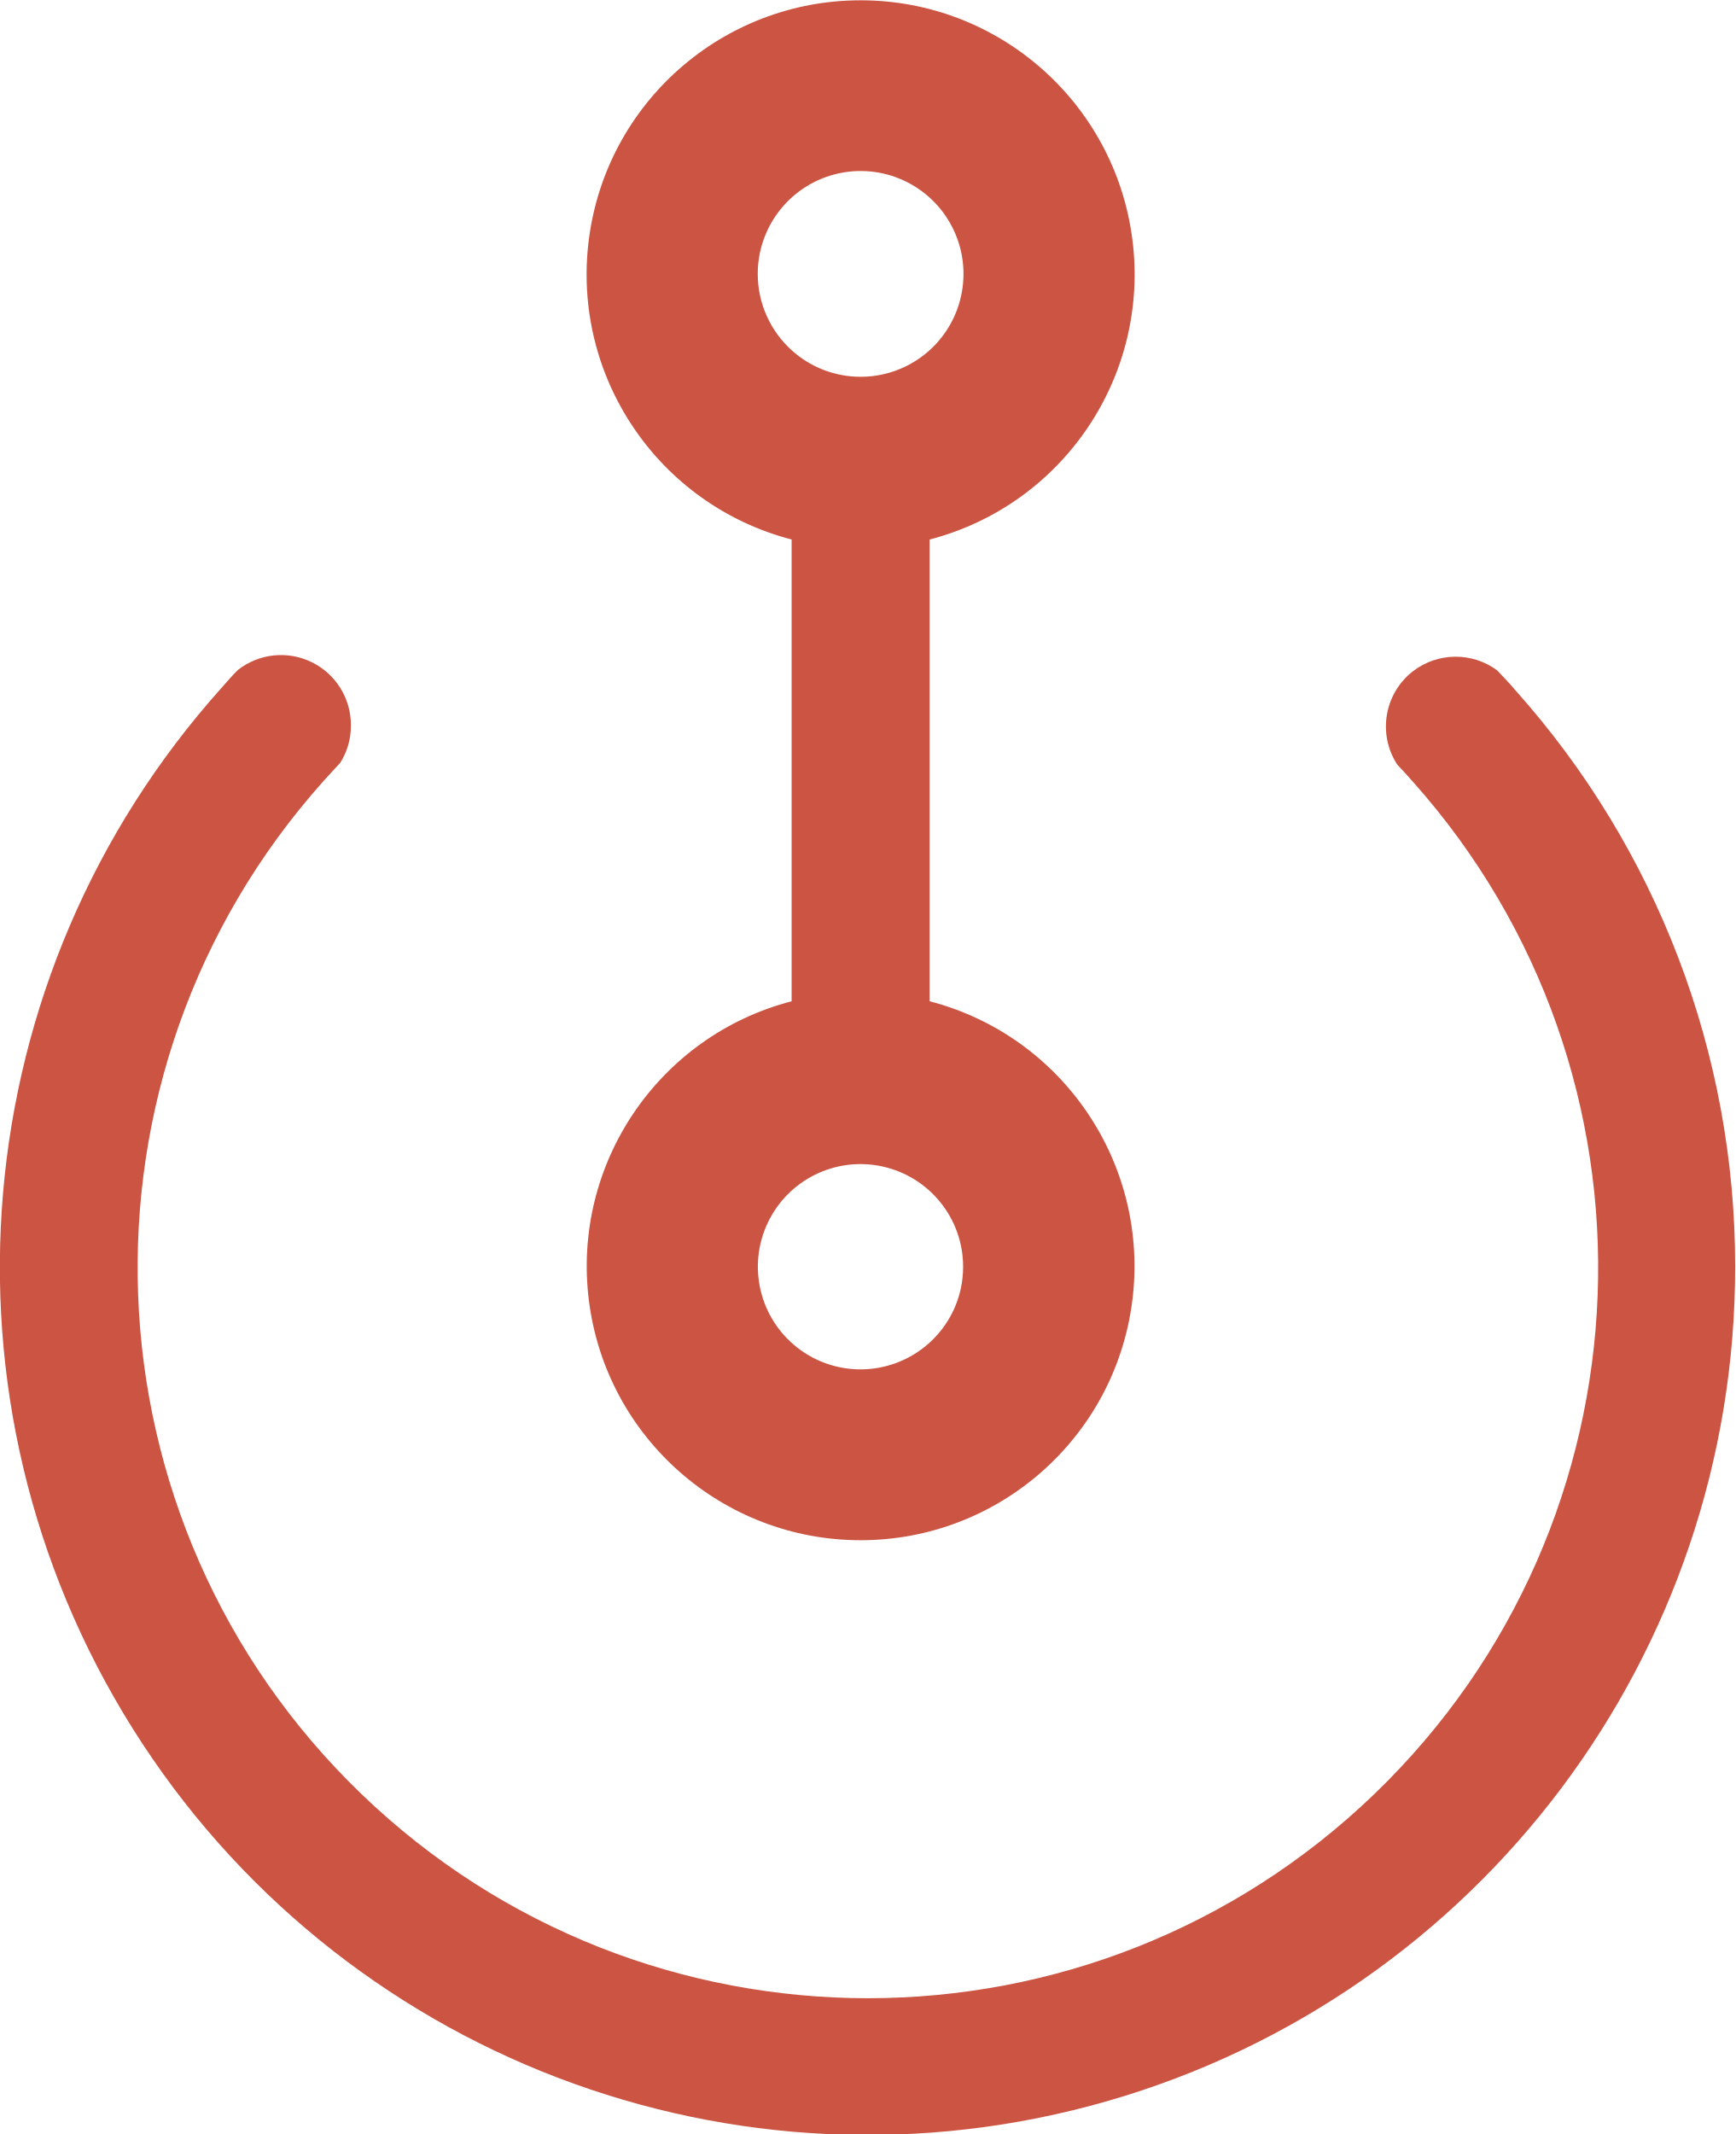
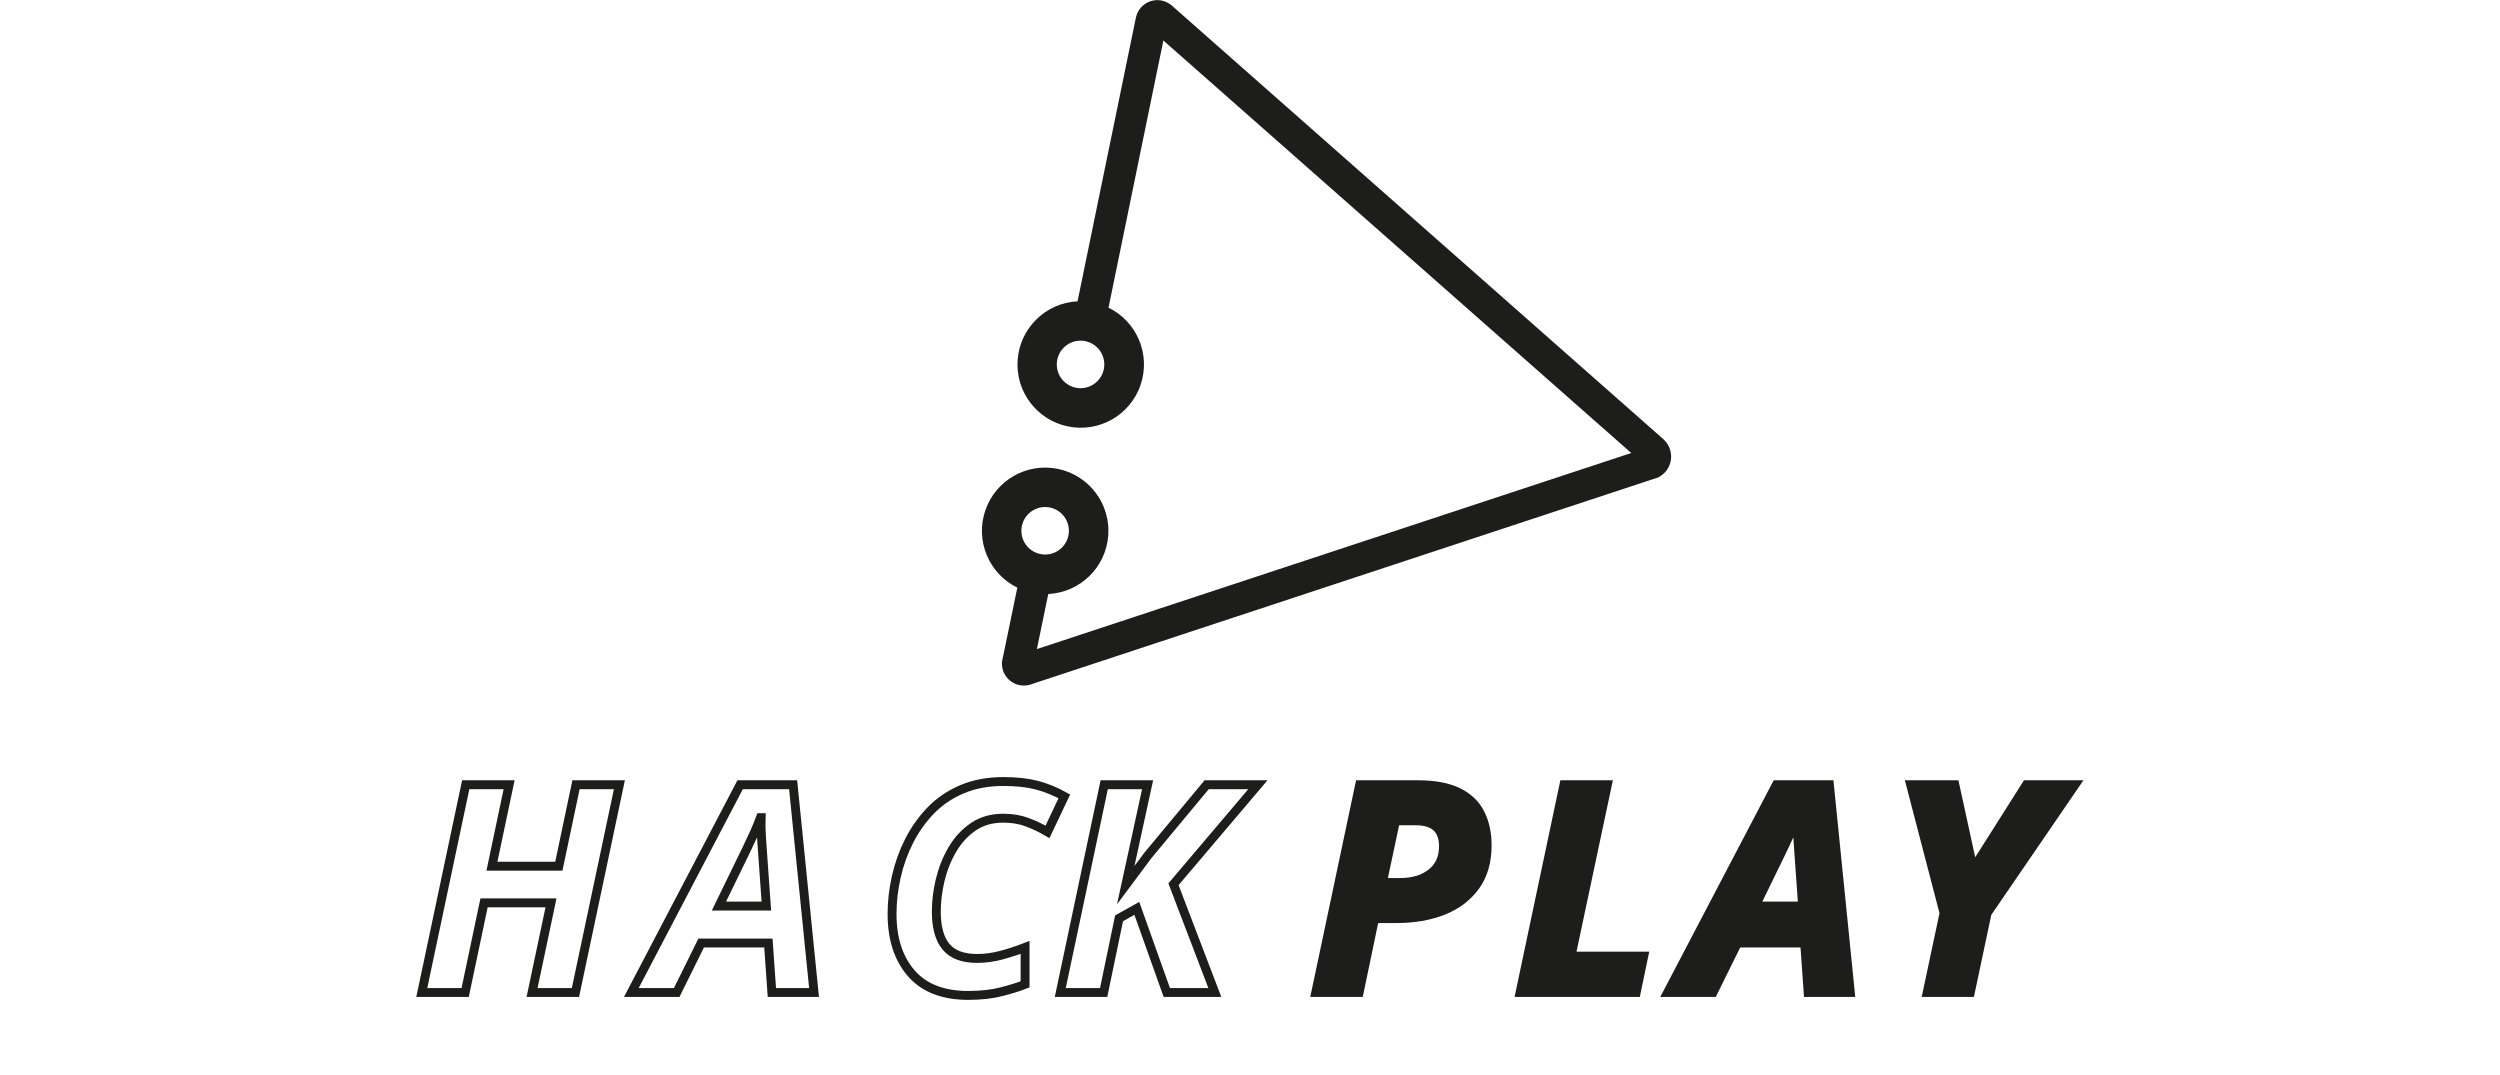
- <svg xmlns="http://www.w3.org/2000/svg" viewBox="0 0 138.31 170.08">
+ <svg xmlns="http://www.w3.org/2000/svg" id="Capa_1" data-name="Capa 1" viewBox="0 0 841.89 362">
  <defs>
-     <style>.cls-1{fill:#cc5443;}</style>
+     <style>.cls-1{font-size:98px;fill:none;stroke:#1d1d1b;stroke-miterlimit:10;stroke-width:3px;font-family:Montserrat-ExtraBoldItalic, Montserrat;font-weight:700;font-style:italic;}.cls-2{letter-spacing:-0.01em;}.cls-3,.cls-4,.cls-5,.cls-6,.cls-7{fill:#1d1d1b;}.cls-3{letter-spacing:-0.03em;}.cls-4{letter-spacing:-0.02em;}.cls-5{letter-spacing:-0.1em;}.cls-6{letter-spacing:-0.06em;}</style>
  </defs>
-   <g id="Capa_2" data-name="Capa 2">
-     <g id="Capa_12" data-name="Capa 12">
-       <path class="cls-1" d="M138.31,100.92A69.16,69.16,0,1,1,17.66,54.82c.43-.49.87-1,1.31-1.43a5.57,5.57,0,0,1,9,4.42,5.46,5.46,0,0,1-.86,3c-.46.48-.92,1-1.36,1.48a58.21,58.21,0,1,0,86.86,0c-.4-.46-.82-.91-1.24-1.36a5.57,5.57,0,0,1,1.28-7.45,5.58,5.58,0,0,1,6.68-.06c.5.52,1,1.05,1.45,1.58A68.84,68.84,0,0,1,138.31,100.92Z" />
-       <path class="cls-1" d="M74.1,79.78V43a21.84,21.84,0,1,0-11,0v36.8a21.83,21.83,0,1,0,11,0ZM60.4,21.84a8.2,8.2,0,1,1,2.72,6.09A8.2,8.2,0,0,1,60.4,21.84Zm13.37,85.45a8.18,8.18,0,1,1,3-6.37A8.14,8.14,0,0,1,73.77,107.29Z" />
-     </g>
-   </g>
+   <text class="cls-1" transform="translate(139.49 334.23)">H<tspan class="cls-2" x="78.99" y="0">A</tspan>
+     <tspan x="155.04" y="0">CK</tspan>
+     <tspan class="cls-3" x="301.05" y="0">P</tspan>
+     <tspan class="cls-4" x="369.85" y="0">L</tspan>
+     <tspan class="cls-5" x="427.96" y="0">A</tspan>
+     <tspan class="cls-6" x="495" y="0">Y</tspan>
+   </text>
+   <path class="cls-7" d="M560.23,266.44l-.29-.25-165-145.55-.19-.18-.42-.37-.05,0a7.36,7.36,0,0,0-11.73,4.2,1.42,1.42,0,0,0-.05.22l-19.63,95.44a21.3,21.3,0,1,0,10.43,2.14L391.59,133l.18-.88.68.6L547.64,269.54l1.69,1.49-2.15.71L350,336.79l-.82.27.17-.84,3.66-17.7a21.3,21.3,0,1,0-10.42-2.15l-4.79,23.16-.28,1.38-.11.54a4.71,4.71,0,0,0,0,.53,7.38,7.38,0,0,0,7.38,7.37,7.19,7.19,0,0,0,1.93-.26l0,0,.63-.2,209.14-69,1.86-.61h0a7.82,7.82,0,0,0,1.87-12.82ZM371.72,242.8a8,8,0,1,1-1.42-6.37A8,8,0,0,1,371.72,242.8Zm-27.6,52.81a8,8,0,1,1,1.41,6.38A8,8,0,0,1,344.12,295.61Z" transform="translate(0 -118.48)" />
+   <path class="cls-7" d="M558.34,279.27a7.51,7.51,0,0,1-1.86.61Z" transform="translate(0 -118.48)" />
+   <path class="cls-7" d="M337.38,341.45a6.83,6.83,0,0,1,.39-1.92l-.28,1.38Z" transform="translate(0 -118.48)" />
</svg>
